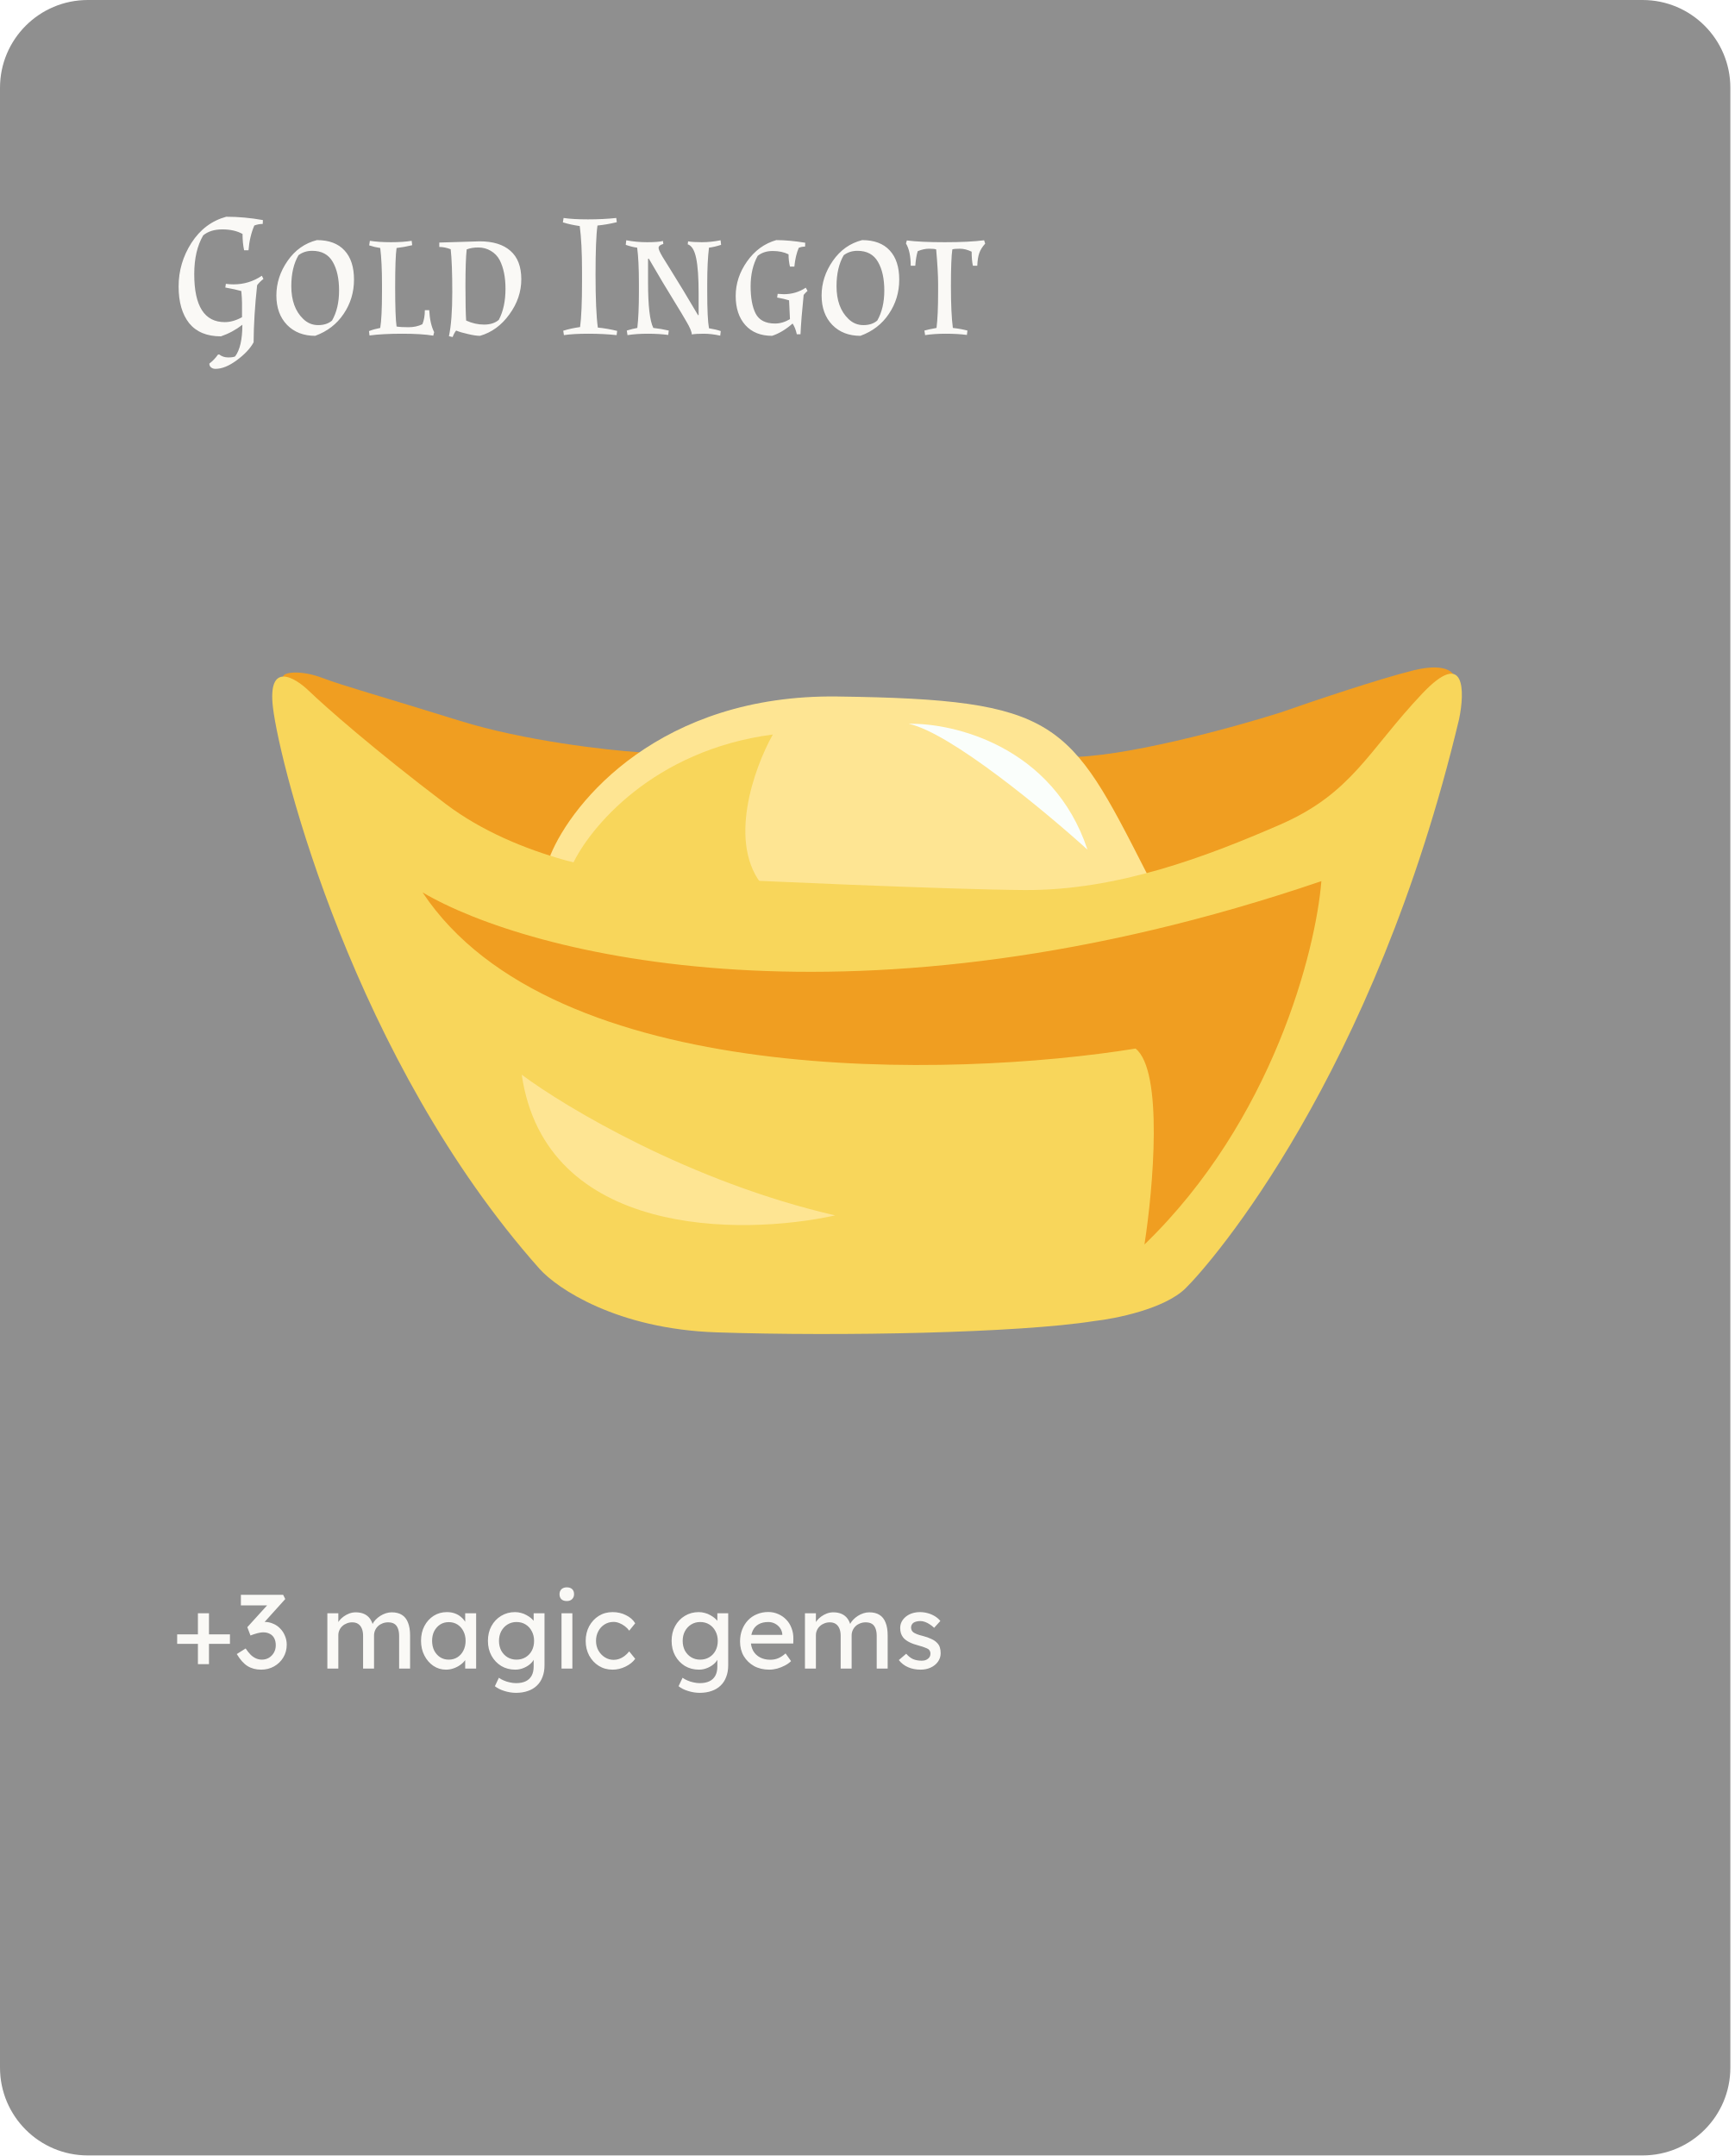
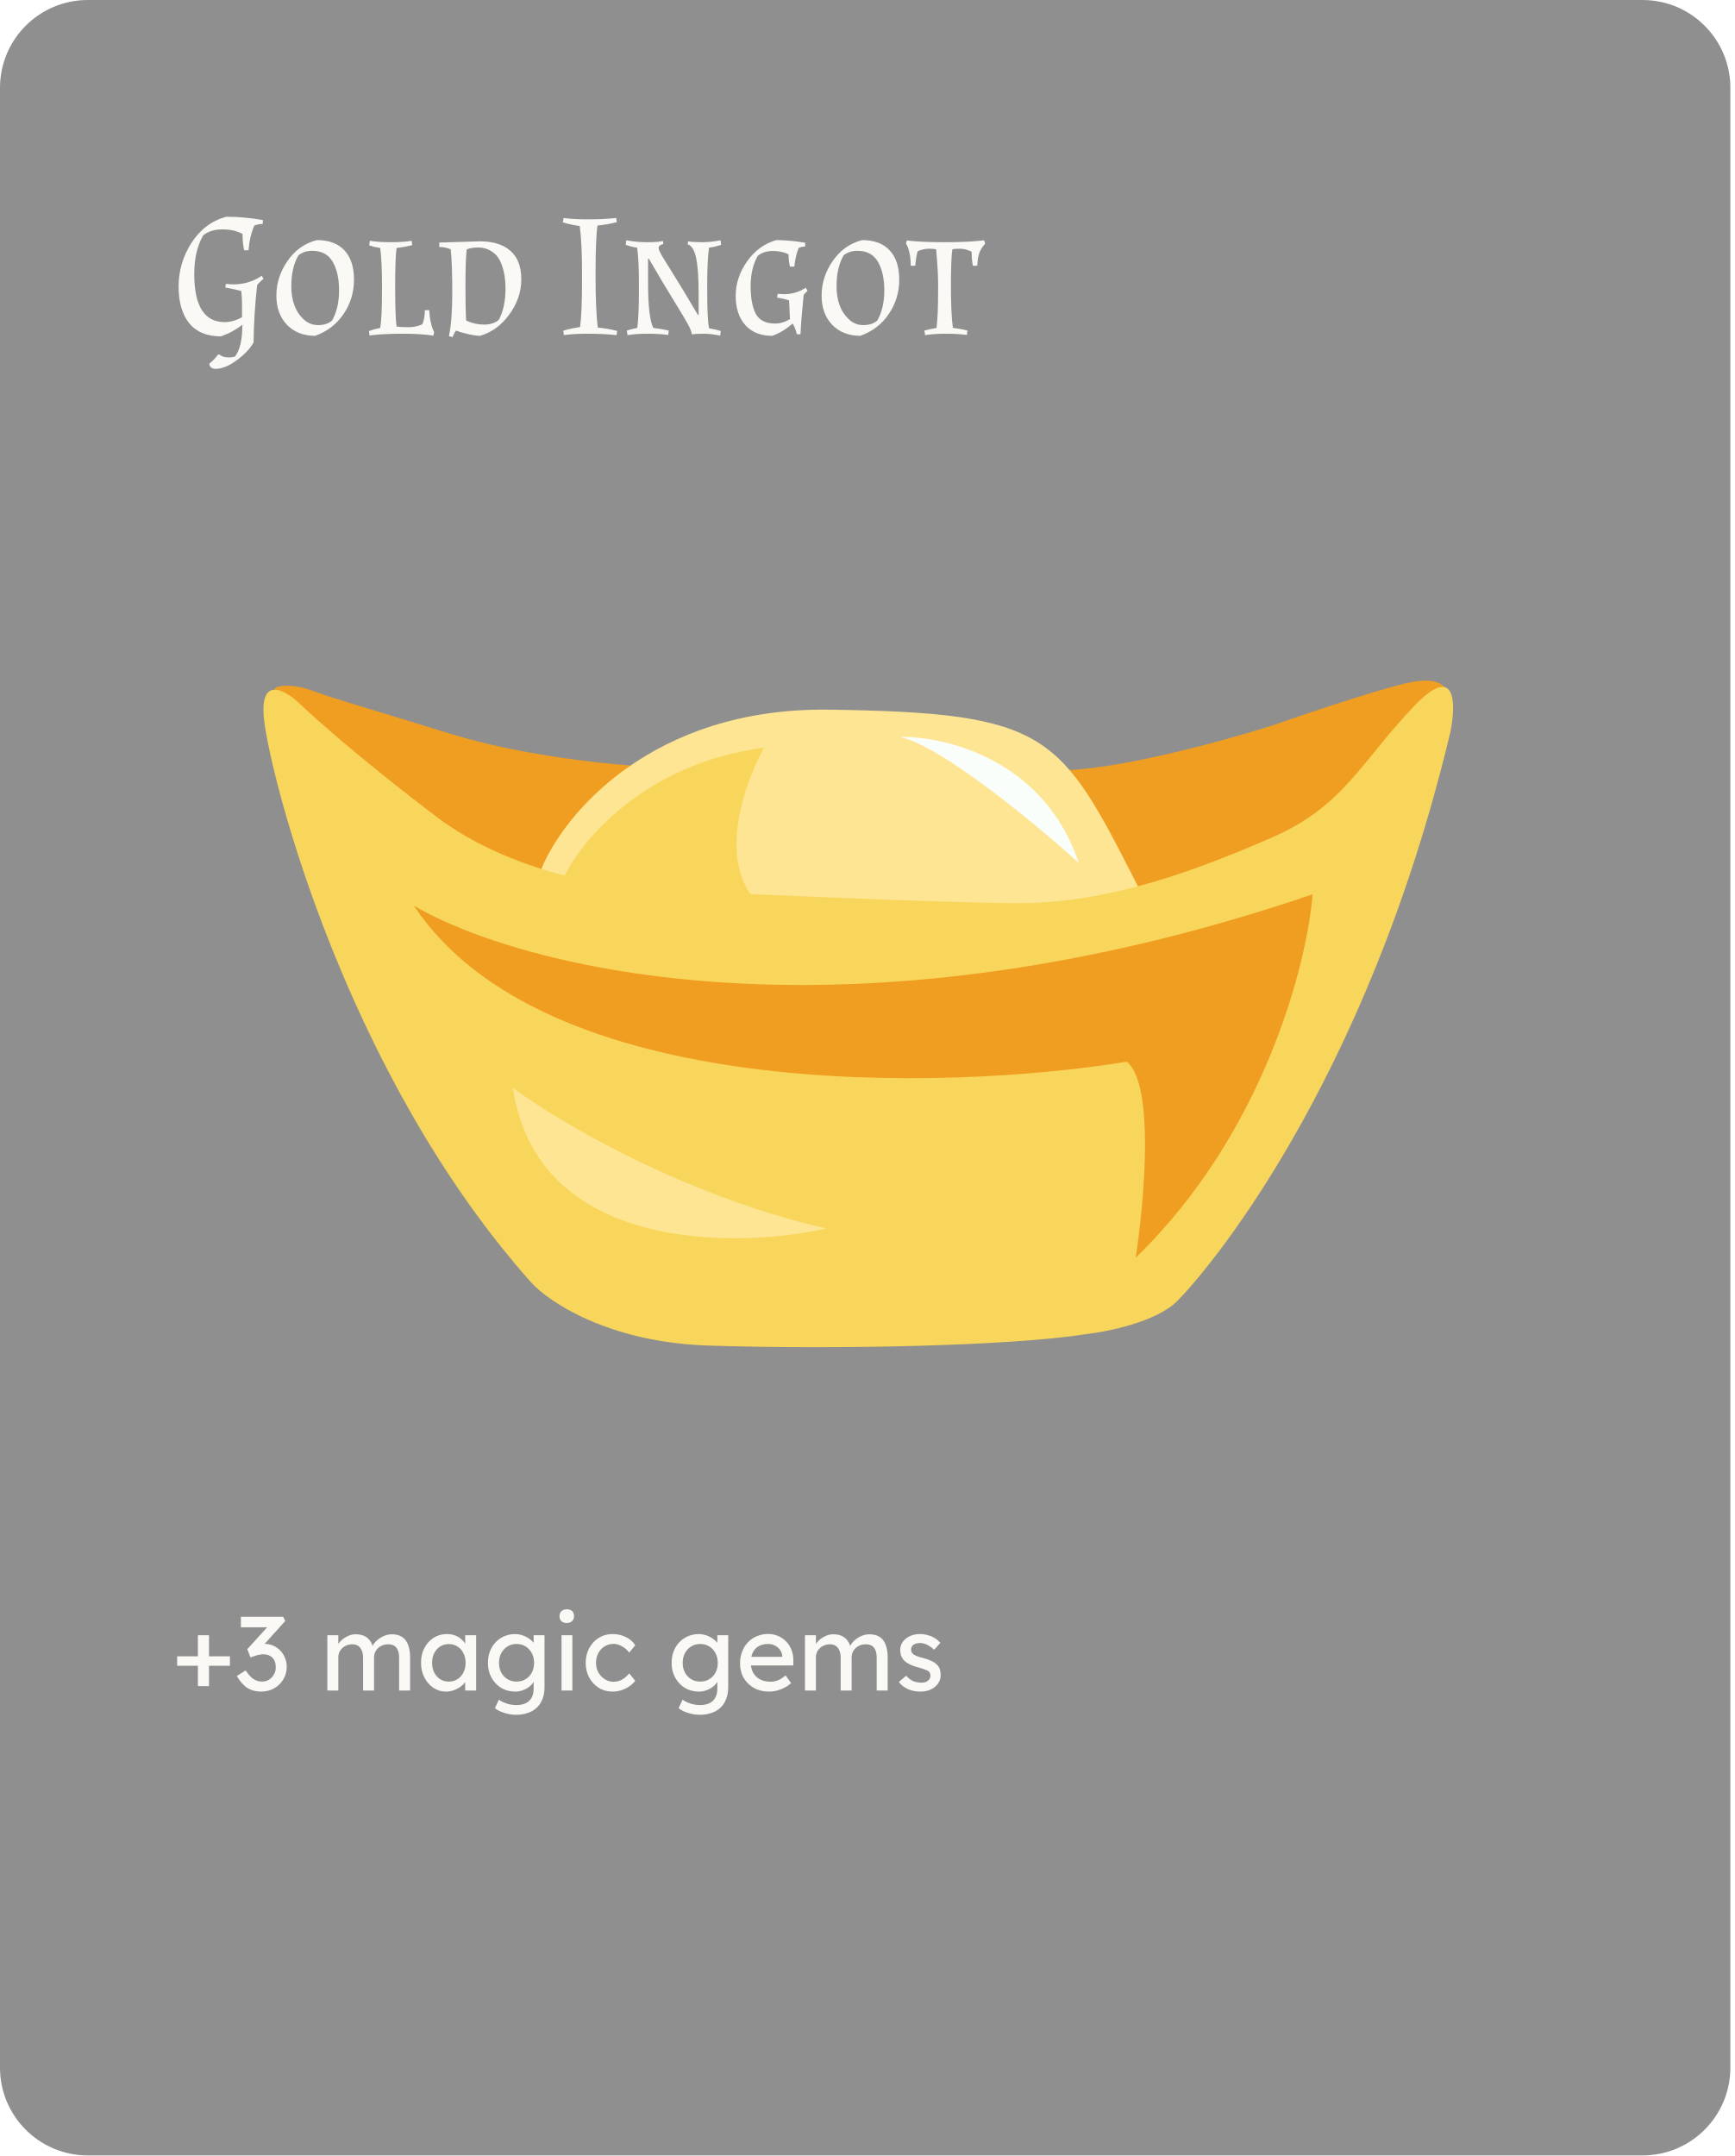
<svg xmlns="http://www.w3.org/2000/svg" width="395" height="491" viewBox="0 0 395 491" fill="none">
  <rect width="394.099" height="490.871" rx="20" fill="#202020" fill-opacity="0.5" />
  <path d="M51.2 73.36C52.453 73.36 53.76 72.987 55.12 72.24V68.96C55.12 68.347 55.067 67.453 54.96 66.28C54.027 66.013 52.813 65.747 51.32 65.48L51.44 64.64C52.053 64.72 52.64 64.76 53.2 64.76C55.547 64.76 57.693 64.107 59.64 62.8L60 63.52C59.387 64 58.907 64.48 58.56 64.96C58.053 69.6 57.787 73.933 57.76 77.96C56.987 79.373 55.707 80.733 53.92 82.04C52.16 83.347 50.547 84 49.08 84C48.68 84 48.347 83.893 48.08 83.68C47.813 83.467 47.68 83.173 47.68 82.8C48.453 82.213 49.107 81.533 49.64 80.76L49.92 80.72C50.507 81.173 51.187 81.4 51.96 81.4C52.733 81.4 53.267 81.32 53.56 81.16C54.653 79.693 55.2 77.293 55.2 73.96C53.733 75.107 52.107 75.987 50.32 76.6C47.12 76.6 44.707 75.6 43.08 73.6C41.48 71.573 40.68 68.787 40.68 65.24C40.68 61.667 41.653 58.36 43.6 55.32C45.573 52.253 48.213 50.267 51.52 49.36C54.293 49.36 57.08 49.613 59.88 50.12L59.84 51C59.173 51 58.533 51.12 57.92 51.36C57.2 53.04 56.76 54.92 56.6 57H55.6C55.36 55.907 55.24 54.667 55.24 53.28C53.987 52.587 52.453 52.24 50.64 52.24C48.827 52.24 47.373 52.693 46.28 53.6C44.92 55.92 44.24 58.867 44.24 62.44C44.24 69.72 46.56 73.36 51.2 73.36ZM71.786 76.48C69.146 76.48 67.012 75.653 65.386 74C63.759 72.32 62.946 70.08 62.946 67.28C62.946 64.48 63.799 61.853 65.506 59.4C67.212 56.947 69.439 55.373 72.186 54.68C74.932 54.68 77.026 55.467 78.466 57.04C79.906 58.587 80.626 60.8 80.626 63.68C80.626 66.56 79.839 69.16 78.266 71.48C76.719 73.8 74.559 75.467 71.786 76.48ZM71.106 57.12C69.906 57.12 68.866 57.453 67.986 58.12C66.892 59.987 66.346 62.333 66.346 65.16C66.346 68.413 67.252 70.907 69.066 72.64C70.026 73.573 71.159 74.04 72.466 74.04C73.772 74.04 74.826 73.693 75.626 73C76.692 71.133 77.226 68.853 77.226 66.16C77.226 63.467 76.746 61.293 75.786 59.64C74.826 57.96 73.266 57.12 71.106 57.12ZM98.68 76.44C96.947 76.147 94.587 76 91.6 76C88.64 76 86.16 76.133 84.16 76.4L84.04 75.4C84.787 75.107 85.64 74.867 86.6 74.68C86.867 73.08 87 70.36 87 66.52V64.64C87 61.333 86.867 58.613 86.6 56.48C85.72 56.347 84.88 56.147 84.08 55.88L84.24 54.84C85.6 55.053 87.2 55.16 89.04 55.16C90.88 55.16 92.454 55.053 93.76 54.84L93.88 55.84C92.68 56.133 91.494 56.347 90.32 56.48C90.107 57.92 90 60.893 90 65.4C90 69.88 90.107 72.867 90.32 74.36C90.96 74.467 91.867 74.52 93.04 74.52C94.214 74.52 95.267 74.293 96.2 73.84C96.574 72.933 96.76 71.867 96.76 70.64H97.76C97.867 72.693 98.24 74.36 98.88 75.64L98.68 76.44ZM100.049 55.24L109.249 54.96C112.289 54.96 114.623 55.68 116.249 57.12C117.903 58.56 118.729 60.72 118.729 63.6C118.729 66.453 117.823 69.12 116.009 71.6C114.223 74.08 111.996 75.707 109.329 76.48C108.636 76.48 107.729 76.347 106.609 76.08C105.516 75.84 104.609 75.573 103.889 75.28C103.596 75.627 103.329 76.12 103.089 76.76L102.249 76.56C102.756 74.187 103.009 70.84 103.009 66.52C103.009 62.173 102.889 58.92 102.649 56.76C101.743 56.413 100.876 56.24 100.049 56.24V55.24ZM113.809 59.24C113.329 58.333 112.649 57.627 111.769 57.12C110.916 56.613 109.969 56.36 108.929 56.36C107.916 56.36 107.036 56.507 106.289 56.8C106.103 58.533 106.009 61.307 106.009 65.12C106.009 68.907 106.063 71.533 106.169 73C107.503 73.613 108.863 73.92 110.249 73.92C111.663 73.92 112.783 73.56 113.609 72.84C114.623 70.92 115.129 68.56 115.129 65.76C115.129 63.147 114.689 60.973 113.809 59.24ZM136.079 51.36C135.786 53.36 135.639 57.093 135.639 62.56C135.639 68.027 135.813 72.04 136.159 74.6C137.573 74.733 139.039 74.987 140.559 75.36L140.439 76.32C138.466 76.107 136.319 76 133.999 76C131.706 76 129.853 76.107 128.439 76.32L128.279 75.32C129.479 74.947 130.759 74.667 132.119 74.48C132.413 72.293 132.559 68.853 132.559 64.16V61.8C132.559 57.48 132.386 54.04 132.039 51.48C130.679 51.293 129.399 51.013 128.199 50.64L128.359 49.64C129.773 49.853 131.626 49.96 133.919 49.96C136.239 49.96 138.386 49.853 140.359 49.64L140.479 50.6C138.959 50.973 137.493 51.227 136.079 51.36ZM152.196 76.28C150.809 76.093 149.249 76 147.516 76C145.809 76 144.276 76.107 142.916 76.32L142.756 75.28C143.609 75.013 144.409 74.813 145.156 74.68C145.396 72.6 145.516 69.88 145.516 66.52V64.64C145.516 61.067 145.383 58.32 145.116 56.4C144.396 56.32 143.529 56.107 142.516 55.76L142.636 54.72C144.156 55.013 145.743 55.16 147.396 55.16C149.076 55.16 150.276 55.067 150.996 54.88L151.076 55.56C150.356 55.747 149.996 56.053 149.996 56.48C149.996 56.8 150.303 57.48 150.916 58.52C151.556 59.533 152.169 60.52 152.756 61.48C154.516 64.28 156.596 67.72 158.996 71.8L159.116 71.72V66.84C159.116 63.267 158.929 60.587 158.556 58.8C158.183 56.987 157.543 55.933 156.636 55.64L156.716 54.96C157.409 55.093 158.449 55.16 159.836 55.16C161.223 55.16 162.649 55.013 164.116 54.72L164.236 55.76C163.143 56.107 162.223 56.32 161.476 56.4C161.209 58.533 161.076 61.28 161.076 64.64V66.52C161.076 70.573 161.209 73.32 161.476 74.76C162.596 74.947 163.489 75.16 164.156 75.4L164.036 76.44C162.703 76.147 161.449 76 160.276 76C159.103 76 158.196 76.053 157.556 76.16C157.556 75.573 157.143 74.587 156.316 73.2C155.516 71.813 154.783 70.587 154.116 69.52C151.956 66.027 149.836 62.48 147.756 58.88L147.596 58.96V64.32C147.596 69.627 147.996 73.08 148.796 74.68C149.996 74.813 151.169 75.013 152.316 75.28L152.196 76.28ZM176.518 73.68C177.664 73.68 178.798 73.347 179.918 72.68L179.718 68.4C178.971 68.16 178.064 67.947 176.998 67.76L177.118 66.92C177.758 66.973 178.224 67 178.518 67C180.358 67 182.024 66.507 183.518 65.52L183.918 66.24C183.598 66.533 183.304 66.84 183.038 67.16C182.664 70.787 182.424 73.773 182.318 76.12H181.478C181.264 75.133 180.944 74.32 180.518 73.68C178.971 75.04 177.411 75.973 175.838 76.48C173.251 76.48 171.224 75.667 169.758 74.04C168.291 72.387 167.558 70.173 167.558 67.4C167.558 64.6 168.424 61.973 170.158 59.52C171.891 57.067 174.104 55.453 176.798 54.68C178.744 54.68 180.944 54.88 183.398 55.28L183.358 56.16C182.851 56.16 182.371 56.253 181.918 56.44C181.411 57.64 181.078 59.067 180.918 60.72H179.918C179.704 59.813 179.598 58.88 179.598 57.92C178.584 57.413 177.384 57.16 175.998 57.16C174.611 57.16 173.464 57.533 172.558 58.28C171.491 60.227 170.958 62.533 170.958 65.2C170.958 67.84 171.344 69.92 172.118 71.44C172.918 72.933 174.384 73.68 176.518 73.68ZM195.965 76.48C193.325 76.48 191.192 75.653 189.565 74C187.939 72.32 187.125 70.08 187.125 67.28C187.125 64.48 187.979 61.853 189.685 59.4C191.392 56.947 193.619 55.373 196.365 54.68C199.112 54.68 201.205 55.467 202.645 57.04C204.085 58.587 204.805 60.8 204.805 63.68C204.805 66.56 204.019 69.16 202.445 71.48C200.899 73.8 198.739 75.467 195.965 76.48ZM195.285 57.12C194.085 57.12 193.045 57.453 192.165 58.12C191.072 59.987 190.525 62.333 190.525 65.16C190.525 68.413 191.432 70.907 193.245 72.64C194.205 73.573 195.339 74.04 196.645 74.04C197.952 74.04 199.005 73.693 199.805 73C200.872 71.133 201.405 68.853 201.405 66.16C201.405 63.467 200.925 61.293 199.965 59.64C199.005 57.96 197.445 57.12 195.285 57.12ZM221.3 57.32C220.367 56.867 219.473 56.64 218.62 56.64C217.767 56.64 217.193 56.693 216.9 56.8C216.687 58.24 216.58 61.027 216.58 65.16C216.58 69.293 216.727 72.467 217.02 74.68C218.22 74.813 219.327 75.013 220.34 75.28L220.22 76.28C218.833 76.093 217.233 76 215.42 76C213.633 76 212.06 76.107 210.7 76.32L210.54 75.28C211.073 75.12 211.993 74.92 213.3 74.68C213.54 72.76 213.66 70.04 213.66 66.52V64.64C213.66 62.773 213.513 60.16 213.22 56.8C212.927 56.693 212.38 56.64 211.58 56.64C210.78 56.64 209.927 56.827 209.02 57.2C208.753 58.027 208.567 59.133 208.46 60.52H207.42C207.42 58.333 207.06 56.64 206.34 55.44L206.54 54.76C208.593 55.027 211.473 55.16 215.18 55.16C218.887 55.16 221.873 55.013 224.14 54.72L224.38 55.48C223.713 56.227 223.26 56.96 223.02 57.68C222.78 58.373 222.633 59.32 222.58 60.52H221.58C221.393 59.64 221.3 58.573 221.3 57.32Z" fill="#FAF9F6" />
-   <path d="M40.349 374.36V372.2H52.373V374.36H40.349ZM45.078 378.992V367.4H47.597V378.992H45.078ZM59.473 380.24C58.289 380.24 57.257 379.968 56.377 379.424C55.513 378.88 54.697 377.968 53.929 376.688L55.945 375.416C56.345 376.008 56.737 376.496 57.121 376.88C57.521 377.248 57.929 377.52 58.345 377.696C58.761 377.872 59.201 377.96 59.665 377.96C60.225 377.96 60.745 377.824 61.225 377.552C61.705 377.264 62.089 376.872 62.377 376.376C62.665 375.88 62.809 375.32 62.809 374.696C62.809 374.072 62.697 373.544 62.473 373.112C62.249 372.664 61.921 372.328 61.489 372.104C61.057 371.864 60.545 371.744 59.953 371.744C59.681 371.744 59.393 371.776 59.089 371.84C58.801 371.888 58.489 371.968 58.153 372.08C57.817 372.176 57.449 372.304 57.049 372.464L56.329 370.568L61.513 364.856L62.017 365.6H54.865V363.2H64.489L64.969 364.16L59.473 370.256L58.873 369.632C59.001 369.568 59.209 369.512 59.497 369.464C59.801 369.4 60.049 369.368 60.241 369.368C60.945 369.368 61.601 369.504 62.209 369.776C62.833 370.032 63.369 370.4 63.817 370.88C64.281 371.344 64.641 371.896 64.897 372.536C65.169 373.16 65.305 373.832 65.305 374.552C65.305 375.64 65.041 376.616 64.513 377.48C64.001 378.328 63.305 379 62.425 379.496C61.545 379.992 60.561 380.24 59.473 380.24ZM74.559 380V367.4H77.055V370.088L76.599 370.376C76.727 369.96 76.927 369.56 77.199 369.176C77.487 368.792 77.831 368.456 78.231 368.168C78.647 367.864 79.087 367.624 79.551 367.448C80.031 367.272 80.519 367.184 81.015 367.184C81.735 367.184 82.367 367.304 82.911 367.544C83.455 367.784 83.903 368.144 84.255 368.624C84.607 369.104 84.863 369.704 85.023 370.424L84.639 370.328L84.807 369.92C84.983 369.552 85.223 369.208 85.527 368.888C85.847 368.552 86.207 368.256 86.607 368C87.007 367.744 87.431 367.544 87.879 367.4C88.327 367.256 88.767 367.184 89.199 367.184C90.143 367.184 90.919 367.376 91.527 367.76C92.151 368.144 92.615 368.728 92.919 369.512C93.239 370.296 93.399 371.272 93.399 372.44V380H90.903V372.584C90.903 371.864 90.807 371.28 90.615 370.832C90.439 370.368 90.167 370.024 89.799 369.8C89.431 369.576 88.959 369.464 88.383 369.464C87.935 369.464 87.511 369.544 87.111 369.704C86.727 369.848 86.391 370.056 86.103 370.328C85.815 370.6 85.591 370.92 85.431 371.288C85.271 371.64 85.191 372.032 85.191 372.464V380H82.695V372.536C82.695 371.88 82.599 371.328 82.407 370.88C82.215 370.416 81.935 370.064 81.567 369.824C81.199 369.584 80.751 369.464 80.223 369.464C79.775 369.464 79.359 369.544 78.975 369.704C78.591 369.848 78.255 370.056 77.967 370.328C77.679 370.584 77.455 370.896 77.295 371.264C77.135 371.616 77.055 372 77.055 372.416V380H74.559ZM101.556 380.24C100.516 380.24 99.564 379.952 98.701 379.376C97.853 378.8 97.172 378.016 96.66 377.024C96.148 376.032 95.892 374.912 95.892 373.664C95.892 372.4 96.148 371.28 96.66 370.304C97.189 369.312 97.892 368.536 98.772 367.976C99.668 367.416 100.668 367.136 101.772 367.136C102.428 367.136 103.028 367.232 103.572 367.424C104.116 367.616 104.588 367.888 104.988 368.24C105.404 368.576 105.74 368.968 105.996 369.416C106.268 369.864 106.436 370.344 106.5 370.856L105.948 370.664V367.4H108.444V380H105.948V377L106.524 376.832C106.428 377.264 106.228 377.688 105.924 378.104C105.636 378.504 105.26 378.864 104.796 379.184C104.348 379.504 103.844 379.76 103.284 379.952C102.74 380.144 102.164 380.24 101.556 380.24ZM102.204 377.96C102.956 377.96 103.62 377.776 104.196 377.408C104.772 377.04 105.22 376.536 105.54 375.896C105.876 375.24 106.044 374.496 106.044 373.664C106.044 372.848 105.876 372.12 105.54 371.48C105.22 370.84 104.772 370.336 104.196 369.968C103.62 369.6 102.956 369.416 102.204 369.416C101.468 369.416 100.812 369.6 100.236 369.968C99.677 370.336 99.228 370.84 98.892 371.48C98.573 372.12 98.412 372.848 98.412 373.664C98.412 374.496 98.573 375.24 98.892 375.896C99.228 376.536 99.677 377.04 100.236 377.408C100.812 377.776 101.468 377.96 102.204 377.96ZM117.536 385.52C116.64 385.52 115.744 385.376 114.848 385.088C113.968 384.816 113.256 384.456 112.712 384.008L113.624 382.088C113.944 382.328 114.32 382.536 114.752 382.712C115.184 382.904 115.64 383.048 116.12 383.144C116.6 383.256 117.072 383.312 117.536 383.312C118.416 383.312 119.152 383.168 119.744 382.88C120.336 382.592 120.784 382.168 121.088 381.608C121.392 381.048 121.544 380.352 121.544 379.52V377.096L121.808 377.264C121.728 377.76 121.464 378.24 121.016 378.704C120.584 379.152 120.04 379.52 119.384 379.808C118.728 380.096 118.056 380.24 117.368 380.24C116.168 380.24 115.096 379.96 114.152 379.4C113.224 378.824 112.488 378.048 111.944 377.072C111.4 376.08 111.128 374.952 111.128 373.688C111.128 372.424 111.392 371.304 111.92 370.328C112.464 369.336 113.2 368.56 114.128 368C115.072 367.424 116.128 367.136 117.296 367.136C117.776 367.136 118.24 367.2 118.688 367.328C119.136 367.44 119.552 367.608 119.936 367.832C120.32 368.04 120.664 368.272 120.968 368.528C121.272 368.784 121.52 369.056 121.712 369.344C121.904 369.632 122.024 369.904 122.072 370.16L121.544 370.352V367.4H124.016V379.232C124.016 380.24 123.864 381.128 123.56 381.896C123.272 382.68 122.848 383.336 122.288 383.864C121.728 384.408 121.048 384.816 120.248 385.088C119.448 385.376 118.544 385.52 117.536 385.52ZM117.632 377.96C118.416 377.96 119.112 377.776 119.72 377.408C120.328 377.04 120.8 376.536 121.136 375.896C121.472 375.256 121.64 374.52 121.64 373.688C121.64 372.856 121.464 372.12 121.112 371.48C120.776 370.824 120.304 370.312 119.696 369.944C119.104 369.576 118.416 369.392 117.632 369.392C116.864 369.392 116.176 369.584 115.568 369.968C114.976 370.336 114.504 370.848 114.152 371.504C113.816 372.144 113.648 372.872 113.648 373.688C113.648 374.504 113.816 375.24 114.152 375.896C114.504 376.536 114.976 377.04 115.568 377.408C116.176 377.776 116.864 377.96 117.632 377.96ZM127.89 380V367.4H130.362V380H127.89ZM129.09 364.616C128.562 364.616 128.154 364.48 127.866 364.208C127.578 363.936 127.434 363.552 127.434 363.056C127.434 362.592 127.578 362.216 127.866 361.928C128.17 361.64 128.578 361.496 129.09 361.496C129.618 361.496 130.026 361.632 130.314 361.904C130.602 362.176 130.746 362.56 130.746 363.056C130.746 363.52 130.594 363.896 130.29 364.184C130.002 364.472 129.602 364.616 129.09 364.616ZM139.514 380.24C138.346 380.24 137.298 379.952 136.37 379.376C135.458 378.8 134.73 378.016 134.186 377.024C133.658 376.032 133.394 374.92 133.394 373.688C133.394 372.456 133.658 371.344 134.186 370.352C134.73 369.36 135.458 368.576 136.37 368C137.298 367.424 138.346 367.136 139.514 367.136C140.634 367.136 141.65 367.368 142.562 367.832C143.49 368.28 144.194 368.896 144.674 369.68L143.306 371.36C143.05 370.992 142.722 370.656 142.322 370.352C141.922 370.048 141.498 369.808 141.05 369.632C140.602 369.456 140.17 369.368 139.754 369.368C138.986 369.368 138.298 369.56 137.69 369.944C137.098 370.312 136.626 370.824 136.274 371.48C135.922 372.136 135.746 372.872 135.746 373.688C135.746 374.504 135.93 375.24 136.298 375.896C136.666 376.536 137.154 377.048 137.762 377.432C138.37 377.816 139.042 378.008 139.778 378.008C140.21 378.008 140.626 377.936 141.026 377.792C141.442 377.648 141.842 377.432 142.226 377.144C142.61 376.856 142.97 376.504 143.306 376.088L144.674 377.768C144.162 378.488 143.426 379.08 142.466 379.544C141.522 380.008 140.538 380.24 139.514 380.24ZM159.372 385.52C158.476 385.52 157.58 385.376 156.684 385.088C155.804 384.816 155.092 384.456 154.548 384.008L155.46 382.088C155.78 382.328 156.156 382.536 156.588 382.712C157.02 382.904 157.476 383.048 157.956 383.144C158.436 383.256 158.908 383.312 159.372 383.312C160.252 383.312 160.988 383.168 161.58 382.88C162.172 382.592 162.62 382.168 162.924 381.608C163.228 381.048 163.38 380.352 163.38 379.52V377.096L163.644 377.264C163.564 377.76 163.3 378.24 162.852 378.704C162.42 379.152 161.876 379.52 161.22 379.808C160.564 380.096 159.892 380.24 159.204 380.24C158.004 380.24 156.932 379.96 155.988 379.4C155.06 378.824 154.324 378.048 153.78 377.072C153.236 376.08 152.964 374.952 152.964 373.688C152.964 372.424 153.228 371.304 153.756 370.328C154.3 369.336 155.036 368.56 155.964 368C156.908 367.424 157.964 367.136 159.132 367.136C159.612 367.136 160.076 367.2 160.524 367.328C160.972 367.44 161.388 367.608 161.772 367.832C162.156 368.04 162.5 368.272 162.804 368.528C163.108 368.784 163.356 369.056 163.548 369.344C163.74 369.632 163.86 369.904 163.908 370.16L163.38 370.352V367.4H165.852V379.232C165.852 380.24 165.7 381.128 165.396 381.896C165.108 382.68 164.684 383.336 164.124 383.864C163.564 384.408 162.884 384.816 162.084 385.088C161.284 385.376 160.38 385.52 159.372 385.52ZM159.468 377.96C160.252 377.96 160.948 377.776 161.556 377.408C162.164 377.04 162.636 376.536 162.972 375.896C163.308 375.256 163.476 374.52 163.476 373.688C163.476 372.856 163.3 372.12 162.948 371.48C162.612 370.824 162.14 370.312 161.532 369.944C160.94 369.576 160.252 369.392 159.468 369.392C158.7 369.392 158.012 369.584 157.404 369.968C156.812 370.336 156.34 370.848 155.988 371.504C155.652 372.144 155.484 372.872 155.484 373.688C155.484 374.504 155.652 375.24 155.988 375.896C156.34 376.536 156.812 377.04 157.404 377.408C158.012 377.776 158.7 377.96 159.468 377.96ZM175.198 380.24C173.902 380.24 172.75 379.968 171.742 379.424C170.75 378.864 169.966 378.104 169.39 377.144C168.83 376.184 168.55 375.08 168.55 373.832C168.55 372.84 168.71 371.936 169.03 371.12C169.35 370.304 169.79 369.6 170.35 369.008C170.926 368.4 171.606 367.936 172.39 367.616C173.19 367.28 174.054 367.112 174.982 367.112C175.798 367.112 176.558 367.272 177.262 367.592C177.966 367.896 178.574 368.32 179.086 368.864C179.614 369.408 180.014 370.056 180.286 370.808C180.574 371.544 180.71 372.352 180.694 373.232L180.67 374.288H170.374L169.822 372.32H178.534L178.174 372.728V372.152C178.126 371.624 177.95 371.152 177.646 370.736C177.342 370.32 176.958 369.992 176.494 369.752C176.03 369.512 175.526 369.392 174.982 369.392C174.118 369.392 173.39 369.56 172.798 369.896C172.206 370.216 171.758 370.696 171.454 371.336C171.15 371.96 170.998 372.736 170.998 373.664C170.998 374.544 171.182 375.312 171.55 375.968C171.918 376.608 172.438 377.104 173.11 377.456C173.782 377.808 174.558 377.984 175.438 377.984C176.062 377.984 176.638 377.88 177.166 377.672C177.71 377.464 178.294 377.088 178.918 376.544L180.166 378.296C179.782 378.68 179.31 379.016 178.75 379.304C178.206 379.592 177.622 379.824 176.998 380C176.39 380.16 175.79 380.24 175.198 380.24ZM183.332 380V367.4H185.828V370.088L185.372 370.376C185.5 369.96 185.7 369.56 185.972 369.176C186.26 368.792 186.604 368.456 187.004 368.168C187.42 367.864 187.86 367.624 188.324 367.448C188.804 367.272 189.292 367.184 189.788 367.184C190.508 367.184 191.14 367.304 191.684 367.544C192.228 367.784 192.676 368.144 193.028 368.624C193.38 369.104 193.636 369.704 193.796 370.424L193.412 370.328L193.58 369.92C193.756 369.552 193.996 369.208 194.3 368.888C194.62 368.552 194.98 368.256 195.38 368C195.78 367.744 196.204 367.544 196.652 367.4C197.1 367.256 197.54 367.184 197.972 367.184C198.916 367.184 199.692 367.376 200.3 367.76C200.924 368.144 201.388 368.728 201.692 369.512C202.012 370.296 202.172 371.272 202.172 372.44V380H199.676V372.584C199.676 371.864 199.58 371.28 199.388 370.832C199.212 370.368 198.94 370.024 198.572 369.8C198.204 369.576 197.732 369.464 197.156 369.464C196.708 369.464 196.284 369.544 195.884 369.704C195.5 369.848 195.164 370.056 194.876 370.328C194.588 370.6 194.364 370.92 194.204 371.288C194.044 371.64 193.964 372.032 193.964 372.464V380H191.468V372.536C191.468 371.88 191.372 371.328 191.18 370.88C190.988 370.416 190.708 370.064 190.34 369.824C189.972 369.584 189.524 369.464 188.996 369.464C188.548 369.464 188.132 369.544 187.748 369.704C187.364 369.848 187.028 370.056 186.74 370.328C186.452 370.584 186.228 370.896 186.068 371.264C185.908 371.616 185.828 372 185.828 372.416V380H183.332ZM209.682 380.24C208.626 380.24 207.674 380.056 206.826 379.688C205.978 379.32 205.274 378.776 204.714 378.056L206.394 376.616C206.874 377.176 207.394 377.584 207.954 377.84C208.53 378.08 209.178 378.2 209.898 378.2C210.186 378.2 210.45 378.168 210.69 378.104C210.946 378.024 211.162 377.912 211.338 377.768C211.53 377.624 211.674 377.456 211.77 377.264C211.866 377.056 211.914 376.832 211.914 376.592C211.914 376.176 211.762 375.84 211.458 375.584C211.298 375.472 211.042 375.352 210.69 375.224C210.354 375.08 209.914 374.936 209.37 374.792C208.442 374.552 207.682 374.28 207.09 373.976C206.498 373.672 206.042 373.328 205.722 372.944C205.482 372.64 205.306 372.312 205.194 371.96C205.082 371.592 205.026 371.192 205.026 370.76C205.026 370.232 205.138 369.752 205.362 369.32C205.602 368.872 205.922 368.488 206.322 368.168C206.738 367.832 207.218 367.576 207.762 367.4C208.322 367.224 208.914 367.136 209.538 367.136C210.13 367.136 210.714 367.216 211.29 367.376C211.882 367.536 212.426 367.768 212.922 368.072C213.418 368.376 213.834 368.736 214.17 369.152L212.754 370.712C212.45 370.408 212.114 370.144 211.746 369.92C211.394 369.68 211.034 369.496 210.666 369.368C210.298 369.24 209.962 369.176 209.658 369.176C209.322 369.176 209.018 369.208 208.746 369.272C208.474 369.336 208.242 369.432 208.05 369.56C207.874 369.688 207.738 369.848 207.642 370.04C207.546 370.232 207.498 370.448 207.498 370.688C207.514 370.896 207.562 371.096 207.642 371.288C207.738 371.464 207.866 371.616 208.026 371.744C208.202 371.872 208.466 372.008 208.818 372.152C209.17 372.296 209.618 372.432 210.162 372.56C210.962 372.768 211.618 373 212.13 373.256C212.658 373.496 213.074 373.776 213.378 374.096C213.698 374.4 213.922 374.752 214.05 375.152C214.178 375.552 214.242 376 214.242 376.496C214.242 377.216 214.034 377.864 213.618 378.44C213.218 379 212.674 379.44 211.986 379.76C211.298 380.08 210.53 380.24 209.682 380.24Z" fill="#FAF9F6" />
-   <path d="M104.765 164.162C119.367 168.705 138.161 170.833 145.733 171.328C172.774 171.599 230.048 172.194 242.812 172.41C255.575 172.626 280.67 165.74 291.622 162.269C298.427 159.881 314.012 154.617 321.908 152.67C329.804 150.723 331.598 153.481 331.508 155.103L320.15 170.787L279.994 200.398L198.058 207.97L126.533 200.939L87.728 177.683C79.841 170.157 64.148 154.887 64.473 154.022C64.878 152.94 68.935 152.67 73.532 154.427C78.129 156.185 86.512 158.484 104.765 164.162Z" fill="#F09E21" />
-   <path d="M190.757 158.619C150.411 158.078 130.319 182.55 125.316 194.854L131.536 204.724C172.098 204.905 253.412 205.157 254.169 204.724C254.926 204.292 259.172 200.668 261.2 198.911L261.008 198.533C243.471 164.127 241.006 159.292 190.757 158.619Z" fill="#FEE593" />
-   <path d="M101.52 183.091C117.961 195.53 141.091 199.271 150.6 199.587C171.107 200.578 216.365 202.588 233.348 202.696C254.575 202.832 274.992 194.99 291.487 187.824C307.982 180.658 311.633 170.923 323.937 157.943C333.78 147.559 333.627 157.492 332.32 163.757C312.985 244.881 275.938 287.607 269.989 293.421C265.23 298.072 254.124 300.316 249.167 300.857C232.131 303.561 191.433 304.373 163.175 303.426C140.568 302.669 126.894 293.466 122.883 288.959C80.698 241.501 63.797 174.573 62.175 161.188C60.877 150.479 67.132 154.202 70.422 157.402C73.938 160.782 85.079 170.652 101.52 183.091Z" fill="#F8D65B" />
-   <path d="M206.982 164.838C217.303 164.613 239.892 170.03 247.68 193.502C238.08 184.804 216.501 166.894 206.982 164.838Z" fill="#FAFEFB" />
-   <path d="M176.02 167.272C148.762 170.841 134.195 188.59 130.319 197.018L135.592 199.722L173.991 202.02C165.446 192.285 171.783 174.799 176.02 167.272Z" fill="#F8D65B" />
-   <path d="M118.827 244.746C128.923 252.273 157.334 269.219 190.217 276.79C168.674 281.523 124.235 281.739 118.827 244.746Z" fill="#FEE593" />
-   <path d="M300.95 200.668C194.948 236.796 120.313 217.434 96.246 203.237C125.884 247.91 216.851 245.557 258.63 238.797C265.012 243.881 262.642 270.661 260.659 283.416C289.863 255.184 299.689 216.488 300.95 200.668Z" fill="#F09E21" />
+   <path d="M40.349 379.36V377.2H52.373V379.36H40.349ZM45.078 383.992V372.4H47.597V383.992H45.078ZM59.473 385.24C58.289 385.24 57.257 384.968 56.377 384.424C55.513 383.88 54.697 382.968 53.929 381.688L55.945 380.416C56.345 381.008 56.737 381.496 57.121 381.88C57.521 382.248 57.929 382.52 58.345 382.696C58.761 382.872 59.201 382.96 59.665 382.96C60.225 382.96 60.745 382.824 61.225 382.552C61.705 382.264 62.089 381.872 62.377 381.376C62.665 380.88 62.809 380.32 62.809 379.696C62.809 379.072 62.697 378.544 62.473 378.112C62.249 377.664 61.921 377.328 61.489 377.104C61.057 376.864 60.545 376.744 59.953 376.744C59.681 376.744 59.393 376.776 59.089 376.84C58.801 376.888 58.489 376.968 58.153 377.08C57.817 377.176 57.449 377.304 57.049 377.464L56.329 375.568L61.513 369.856L62.017 370.6H54.865V368.2H64.489L64.969 369.16L59.473 375.256L58.873 374.632C59.001 374.568 59.209 374.512 59.497 374.464C59.801 374.4 60.049 374.368 60.241 374.368C60.945 374.368 61.601 374.504 62.209 374.776C62.833 375.032 63.369 375.4 63.817 375.88C64.281 376.344 64.641 376.896 64.897 377.536C65.169 378.16 65.305 378.832 65.305 379.552C65.305 380.64 65.041 381.616 64.513 382.48C64.001 383.328 63.305 384 62.425 384.496C61.545 384.992 60.561 385.24 59.473 385.24ZM74.559 385V372.4H77.055V375.088L76.599 375.376C76.727 374.96 76.927 374.56 77.199 374.176C77.487 373.792 77.831 373.456 78.231 373.168C78.647 372.864 79.087 372.624 79.551 372.448C80.031 372.272 80.519 372.184 81.015 372.184C81.735 372.184 82.367 372.304 82.911 372.544C83.455 372.784 83.903 373.144 84.255 373.624C84.607 374.104 84.863 374.704 85.023 375.424L84.639 375.328L84.807 374.92C84.983 374.552 85.223 374.208 85.527 373.888C85.847 373.552 86.207 373.256 86.607 373C87.007 372.744 87.431 372.544 87.879 372.4C88.327 372.256 88.767 372.184 89.199 372.184C90.143 372.184 90.919 372.376 91.527 372.76C92.151 373.144 92.615 373.728 92.919 374.512C93.239 375.296 93.399 376.272 93.399 377.44V385H90.903V377.584C90.903 376.864 90.807 376.28 90.615 375.832C90.439 375.368 90.167 375.024 89.799 374.8C89.431 374.576 88.959 374.464 88.383 374.464C87.935 374.464 87.511 374.544 87.111 374.704C86.727 374.848 86.391 375.056 86.103 375.328C85.815 375.6 85.591 375.92 85.431 376.288C85.271 376.64 85.191 377.032 85.191 377.464V385H82.695V377.536C82.695 376.88 82.599 376.328 82.407 375.88C82.215 375.416 81.935 375.064 81.567 374.824C81.199 374.584 80.751 374.464 80.223 374.464C79.775 374.464 79.359 374.544 78.975 374.704C78.591 374.848 78.255 375.056 77.967 375.328C77.679 375.584 77.455 375.896 77.295 376.264C77.135 376.616 77.055 377 77.055 377.416V385H74.559ZM101.556 385.24C100.516 385.24 99.564 384.952 98.701 384.376C97.853 383.8 97.172 383.016 96.66 382.024C96.148 381.032 95.892 379.912 95.892 378.664C95.892 377.4 96.148 376.28 96.66 375.304C97.189 374.312 97.892 373.536 98.772 372.976C99.668 372.416 100.668 372.136 101.772 372.136C102.428 372.136 103.028 372.232 103.572 372.424C104.116 372.616 104.588 372.888 104.988 373.24C105.404 373.576 105.74 373.968 105.996 374.416C106.268 374.864 106.436 375.344 106.5 375.856L105.948 375.664V372.4H108.444V385H105.948V382L106.524 381.832C106.428 382.264 106.228 382.688 105.924 383.104C105.636 383.504 105.26 383.864 104.796 384.184C104.348 384.504 103.844 384.76 103.284 384.952C102.74 385.144 102.164 385.24 101.556 385.24ZM102.204 382.96C102.956 382.96 103.62 382.776 104.196 382.408C104.772 382.04 105.22 381.536 105.54 380.896C105.876 380.24 106.044 379.496 106.044 378.664C106.044 377.848 105.876 377.12 105.54 376.48C105.22 375.84 104.772 375.336 104.196 374.968C103.62 374.6 102.956 374.416 102.204 374.416C101.468 374.416 100.812 374.6 100.236 374.968C99.677 375.336 99.228 375.84 98.892 376.48C98.573 377.12 98.412 377.848 98.412 378.664C98.412 379.496 98.573 380.24 98.892 380.896C99.228 381.536 99.677 382.04 100.236 382.408C100.812 382.776 101.468 382.96 102.204 382.96ZM117.536 390.52C116.64 390.52 115.744 390.376 114.848 390.088C113.968 389.816 113.256 389.456 112.712 389.008L113.624 387.088C113.944 387.328 114.32 387.536 114.752 387.712C115.184 387.904 115.64 388.048 116.12 388.144C116.6 388.256 117.072 388.312 117.536 388.312C118.416 388.312 119.152 388.168 119.744 387.88C120.336 387.592 120.784 387.168 121.088 386.608C121.392 386.048 121.544 385.352 121.544 384.52V382.096L121.808 382.264C121.728 382.76 121.464 383.24 121.016 383.704C120.584 384.152 120.04 384.52 119.384 384.808C118.728 385.096 118.056 385.24 117.368 385.24C116.168 385.24 115.096 384.96 114.152 384.4C113.224 383.824 112.488 383.048 111.944 382.072C111.4 381.08 111.128 379.952 111.128 378.688C111.128 377.424 111.392 376.304 111.92 375.328C112.464 374.336 113.2 373.56 114.128 373C115.072 372.424 116.128 372.136 117.296 372.136C117.776 372.136 118.24 372.2 118.688 372.328C119.136 372.44 119.552 372.608 119.936 372.832C120.32 373.04 120.664 373.272 120.968 373.528C121.272 373.784 121.52 374.056 121.712 374.344C121.904 374.632 122.024 374.904 122.072 375.16L121.544 375.352V372.4H124.016V384.232C124.016 385.24 123.864 386.128 123.56 386.896C123.272 387.68 122.848 388.336 122.288 388.864C121.728 389.408 121.048 389.816 120.248 390.088C119.448 390.376 118.544 390.52 117.536 390.52ZM117.632 382.96C118.416 382.96 119.112 382.776 119.72 382.408C120.328 382.04 120.8 381.536 121.136 380.896C121.472 380.256 121.64 379.52 121.64 378.688C121.64 377.856 121.464 377.12 121.112 376.48C120.776 375.824 120.304 375.312 119.696 374.944C119.104 374.576 118.416 374.392 117.632 374.392C116.864 374.392 116.176 374.584 115.568 374.968C114.976 375.336 114.504 375.848 114.152 376.504C113.816 377.144 113.648 377.872 113.648 378.688C113.648 379.504 113.816 380.24 114.152 380.896C114.504 381.536 114.976 382.04 115.568 382.408C116.176 382.776 116.864 382.96 117.632 382.96ZM127.89 385V372.4H130.362V385H127.89ZM129.09 369.616C128.562 369.616 128.154 369.48 127.866 369.208C127.578 368.936 127.434 368.552 127.434 368.056C127.434 367.592 127.578 367.216 127.866 366.928C128.17 366.64 128.578 366.496 129.09 366.496C129.618 366.496 130.026 366.632 130.314 366.904C130.602 367.176 130.746 367.56 130.746 368.056C130.746 368.52 130.594 368.896 130.29 369.184C130.002 369.472 129.602 369.616 129.09 369.616ZM139.514 385.24C138.346 385.24 137.298 384.952 136.37 384.376C135.458 383.8 134.73 383.016 134.186 382.024C133.658 381.032 133.394 379.92 133.394 378.688C133.394 377.456 133.658 376.344 134.186 375.352C134.73 374.36 135.458 373.576 136.37 373C137.298 372.424 138.346 372.136 139.514 372.136C140.634 372.136 141.65 372.368 142.562 372.832C143.49 373.28 144.194 373.896 144.674 374.68L143.306 376.36C143.05 375.992 142.722 375.656 142.322 375.352C141.922 375.048 141.498 374.808 141.05 374.632C140.602 374.456 140.17 374.368 139.754 374.368C138.986 374.368 138.298 374.56 137.69 374.944C137.098 375.312 136.626 375.824 136.274 376.48C135.922 377.136 135.746 377.872 135.746 378.688C135.746 379.504 135.93 380.24 136.298 380.896C136.666 381.536 137.154 382.048 137.762 382.432C138.37 382.816 139.042 383.008 139.778 383.008C140.21 383.008 140.626 382.936 141.026 382.792C141.442 382.648 141.842 382.432 142.226 382.144C142.61 381.856 142.97 381.504 143.306 381.088L144.674 382.768C144.162 383.488 143.426 384.08 142.466 384.544C141.522 385.008 140.538 385.24 139.514 385.24ZM159.372 390.52C158.476 390.52 157.58 390.376 156.684 390.088C155.804 389.816 155.092 389.456 154.548 389.008L155.46 387.088C155.78 387.328 156.156 387.536 156.588 387.712C157.02 387.904 157.476 388.048 157.956 388.144C158.436 388.256 158.908 388.312 159.372 388.312C160.252 388.312 160.988 388.168 161.58 387.88C162.172 387.592 162.62 387.168 162.924 386.608C163.228 386.048 163.38 385.352 163.38 384.52V382.096L163.644 382.264C163.564 382.76 163.3 383.24 162.852 383.704C162.42 384.152 161.876 384.52 161.22 384.808C160.564 385.096 159.892 385.24 159.204 385.24C158.004 385.24 156.932 384.96 155.988 384.4C155.06 383.824 154.324 383.048 153.78 382.072C153.236 381.08 152.964 379.952 152.964 378.688C152.964 377.424 153.228 376.304 153.756 375.328C154.3 374.336 155.036 373.56 155.964 373C156.908 372.424 157.964 372.136 159.132 372.136C159.612 372.136 160.076 372.2 160.524 372.328C160.972 372.44 161.388 372.608 161.772 372.832C162.156 373.04 162.5 373.272 162.804 373.528C163.108 373.784 163.356 374.056 163.548 374.344C163.74 374.632 163.86 374.904 163.908 375.16L163.38 375.352V372.4H165.852V384.232C165.852 385.24 165.7 386.128 165.396 386.896C165.108 387.68 164.684 388.336 164.124 388.864C163.564 389.408 162.884 389.816 162.084 390.088C161.284 390.376 160.38 390.52 159.372 390.52ZM159.468 382.96C160.252 382.96 160.948 382.776 161.556 382.408C162.164 382.04 162.636 381.536 162.972 380.896C163.308 380.256 163.476 379.52 163.476 378.688C163.476 377.856 163.3 377.12 162.948 376.48C162.612 375.824 162.14 375.312 161.532 374.944C160.94 374.576 160.252 374.392 159.468 374.392C158.7 374.392 158.012 374.584 157.404 374.968C156.812 375.336 156.34 375.848 155.988 376.504C155.652 377.144 155.484 377.872 155.484 378.688C155.484 379.504 155.652 380.24 155.988 380.896C156.34 381.536 156.812 382.04 157.404 382.408C158.012 382.776 158.7 382.96 159.468 382.96ZM175.198 385.24C173.902 385.24 172.75 384.968 171.742 384.424C170.75 383.864 169.966 383.104 169.39 382.144C168.83 381.184 168.55 380.08 168.55 378.832C168.55 377.84 168.71 376.936 169.03 376.12C169.35 375.304 169.79 374.6 170.35 374.008C170.926 373.4 171.606 372.936 172.39 372.616C173.19 372.28 174.054 372.112 174.982 372.112C175.798 372.112 176.558 372.272 177.262 372.592C177.966 372.896 178.574 373.32 179.086 373.864C179.614 374.408 180.014 375.056 180.286 375.808C180.574 376.544 180.71 377.352 180.694 378.232L180.67 379.288H170.374L169.822 377.32H178.534L178.174 377.728V377.152C178.126 376.624 177.95 376.152 177.646 375.736C177.342 375.32 176.958 374.992 176.494 374.752C176.03 374.512 175.526 374.392 174.982 374.392C174.118 374.392 173.39 374.56 172.798 374.896C172.206 375.216 171.758 375.696 171.454 376.336C171.15 376.96 170.998 377.736 170.998 378.664C170.998 379.544 171.182 380.312 171.55 380.968C171.918 381.608 172.438 382.104 173.11 382.456C173.782 382.808 174.558 382.984 175.438 382.984C176.062 382.984 176.638 382.88 177.166 382.672C177.71 382.464 178.294 382.088 178.918 381.544L180.166 383.296C179.782 383.68 179.31 384.016 178.75 384.304C178.206 384.592 177.622 384.824 176.998 385C176.39 385.16 175.79 385.24 175.198 385.24ZM183.332 385V372.4H185.828V375.088L185.372 375.376C185.5 374.96 185.7 374.56 185.972 374.176C186.26 373.792 186.604 373.456 187.004 373.168C187.42 372.864 187.86 372.624 188.324 372.448C188.804 372.272 189.292 372.184 189.788 372.184C190.508 372.184 191.14 372.304 191.684 372.544C192.228 372.784 192.676 373.144 193.028 373.624C193.38 374.104 193.636 374.704 193.796 375.424L193.412 375.328L193.58 374.92C193.756 374.552 193.996 374.208 194.3 373.888C194.62 373.552 194.98 373.256 195.38 373C195.78 372.744 196.204 372.544 196.652 372.4C197.1 372.256 197.54 372.184 197.972 372.184C198.916 372.184 199.692 372.376 200.3 372.76C200.924 373.144 201.388 373.728 201.692 374.512C202.012 375.296 202.172 376.272 202.172 377.44V385H199.676V377.584C199.676 376.864 199.58 376.28 199.388 375.832C199.212 375.368 198.94 375.024 198.572 374.8C198.204 374.576 197.732 374.464 197.156 374.464C196.708 374.464 196.284 374.544 195.884 374.704C195.5 374.848 195.164 375.056 194.876 375.328C194.588 375.6 194.364 375.92 194.204 376.288C194.044 376.64 193.964 377.032 193.964 377.464V385H191.468V377.536C191.468 376.88 191.372 376.328 191.18 375.88C190.988 375.416 190.708 375.064 190.34 374.824C189.972 374.584 189.524 374.464 188.996 374.464C188.548 374.464 188.132 374.544 187.748 374.704C187.364 374.848 187.028 375.056 186.74 375.328C186.452 375.584 186.228 375.896 186.068 376.264C185.908 376.616 185.828 377 185.828 377.416V385H183.332ZM209.682 385.24C208.626 385.24 207.674 385.056 206.826 384.688C205.978 384.32 205.274 383.776 204.714 383.056L206.394 381.616C206.874 382.176 207.394 382.584 207.954 382.84C208.53 383.08 209.178 383.2 209.898 383.2C210.186 383.2 210.45 383.168 210.69 383.104C210.946 383.024 211.162 382.912 211.338 382.768C211.53 382.624 211.674 382.456 211.77 382.264C211.866 382.056 211.914 381.832 211.914 381.592C211.914 381.176 211.762 380.84 211.458 380.584C211.298 380.472 211.042 380.352 210.69 380.224C210.354 380.08 209.914 379.936 209.37 379.792C208.442 379.552 207.682 379.28 207.09 378.976C206.498 378.672 206.042 378.328 205.722 377.944C205.482 377.64 205.306 377.312 205.194 376.96C205.082 376.592 205.026 376.192 205.026 375.76C205.026 375.232 205.138 374.752 205.362 374.32C205.602 373.872 205.922 373.488 206.322 373.168C206.738 372.832 207.218 372.576 207.762 372.4C208.322 372.224 208.914 372.136 209.538 372.136C210.13 372.136 210.714 372.216 211.29 372.376C211.882 372.536 212.426 372.768 212.922 373.072C213.418 373.376 213.834 373.736 214.17 374.152L212.754 375.712C212.45 375.408 212.114 375.144 211.746 374.92C211.394 374.68 211.034 374.496 210.666 374.368C210.298 374.24 209.962 374.176 209.658 374.176C209.322 374.176 209.018 374.208 208.746 374.272C208.474 374.336 208.242 374.432 208.05 374.56C207.874 374.688 207.738 374.848 207.642 375.04C207.546 375.232 207.498 375.448 207.498 375.688C207.514 375.896 207.562 376.096 207.642 376.288C207.738 376.464 207.866 376.616 208.026 376.744C208.202 376.872 208.466 377.008 208.818 377.152C209.17 377.296 209.618 377.432 210.162 377.56C210.962 377.768 211.618 378 212.13 378.256C212.658 378.496 213.074 378.776 213.378 379.096C213.698 379.4 213.922 379.752 214.05 380.152C214.178 380.552 214.242 381 214.242 381.496C214.242 382.216 214.034 382.864 213.618 383.44C213.218 384 212.674 384.44 211.986 384.76C211.298 385.08 210.53 385.24 209.682 385.24Z" fill="#FAF9F6" />
+   <path d="M102.765 167.162C117.367 171.705 136.161 173.833 143.733 174.328C170.774 174.599 228.048 175.194 240.812 175.41C253.575 175.626 278.67 168.74 289.622 165.269C296.427 162.881 312.012 157.617 319.908 155.67C327.804 153.723 329.598 156.481 329.508 158.103L318.15 173.787L277.994 203.398L196.058 210.97L124.533 203.939L85.728 180.683C77.841 173.157 62.148 157.887 62.473 157.022C62.878 155.94 66.935 155.67 71.532 157.427C76.129 159.185 84.512 161.484 102.765 167.162Z" fill="#F09E21" />
+   <path d="M188.757 161.619C148.411 161.078 128.319 185.55 123.316 197.854L129.536 207.724C170.098 207.905 251.412 208.157 252.169 207.724C252.926 207.292 257.172 203.668 259.2 201.911L259.008 201.533C241.471 167.127 239.006 162.292 188.757 161.619Z" fill="#FEE593" />
+   <path d="M99.52 186.091C115.961 198.53 139.091 202.271 148.6 202.587C169.107 203.578 214.365 205.588 231.348 205.696C252.575 205.832 272.992 197.99 289.487 190.824C305.982 183.658 309.633 173.923 321.937 160.943C331.78 150.559 331.627 160.492 330.32 166.757C310.985 247.881 273.938 290.607 267.989 296.421C263.23 301.072 252.124 303.316 247.167 303.857C230.131 306.561 189.433 307.373 161.175 306.426C138.568 305.669 124.894 296.466 120.883 291.959C78.698 244.501 61.797 177.573 60.175 164.188C58.877 153.479 65.132 157.202 68.422 160.402C71.938 163.782 83.079 173.652 99.52 186.091Z" fill="#F8D65B" />
+   <path d="M204.982 167.838C215.303 167.613 237.892 173.03 245.68 196.502C236.08 187.804 214.501 169.894 204.982 167.838Z" fill="#FAFEFB" />
+   <path d="M174.02 170.272C146.762 173.841 132.195 191.59 128.319 200.018L133.592 202.722L171.991 205.02C163.446 195.285 169.783 177.799 174.02 170.272Z" fill="#F8D65B" />
+   <path d="M116.827 247.746C126.923 255.273 155.334 272.219 188.217 279.79C166.674 284.523 122.235 284.739 116.827 247.746Z" fill="#FEE593" />
+   <path d="M298.95 203.668C192.948 239.796 118.313 220.434 94.246 206.237C123.884 250.91 214.851 248.557 256.63 241.797C263.012 246.881 260.642 273.661 258.659 286.416C287.863 258.184 297.689 219.488 298.95 203.668Z" fill="#F09E21" />
</svg>
